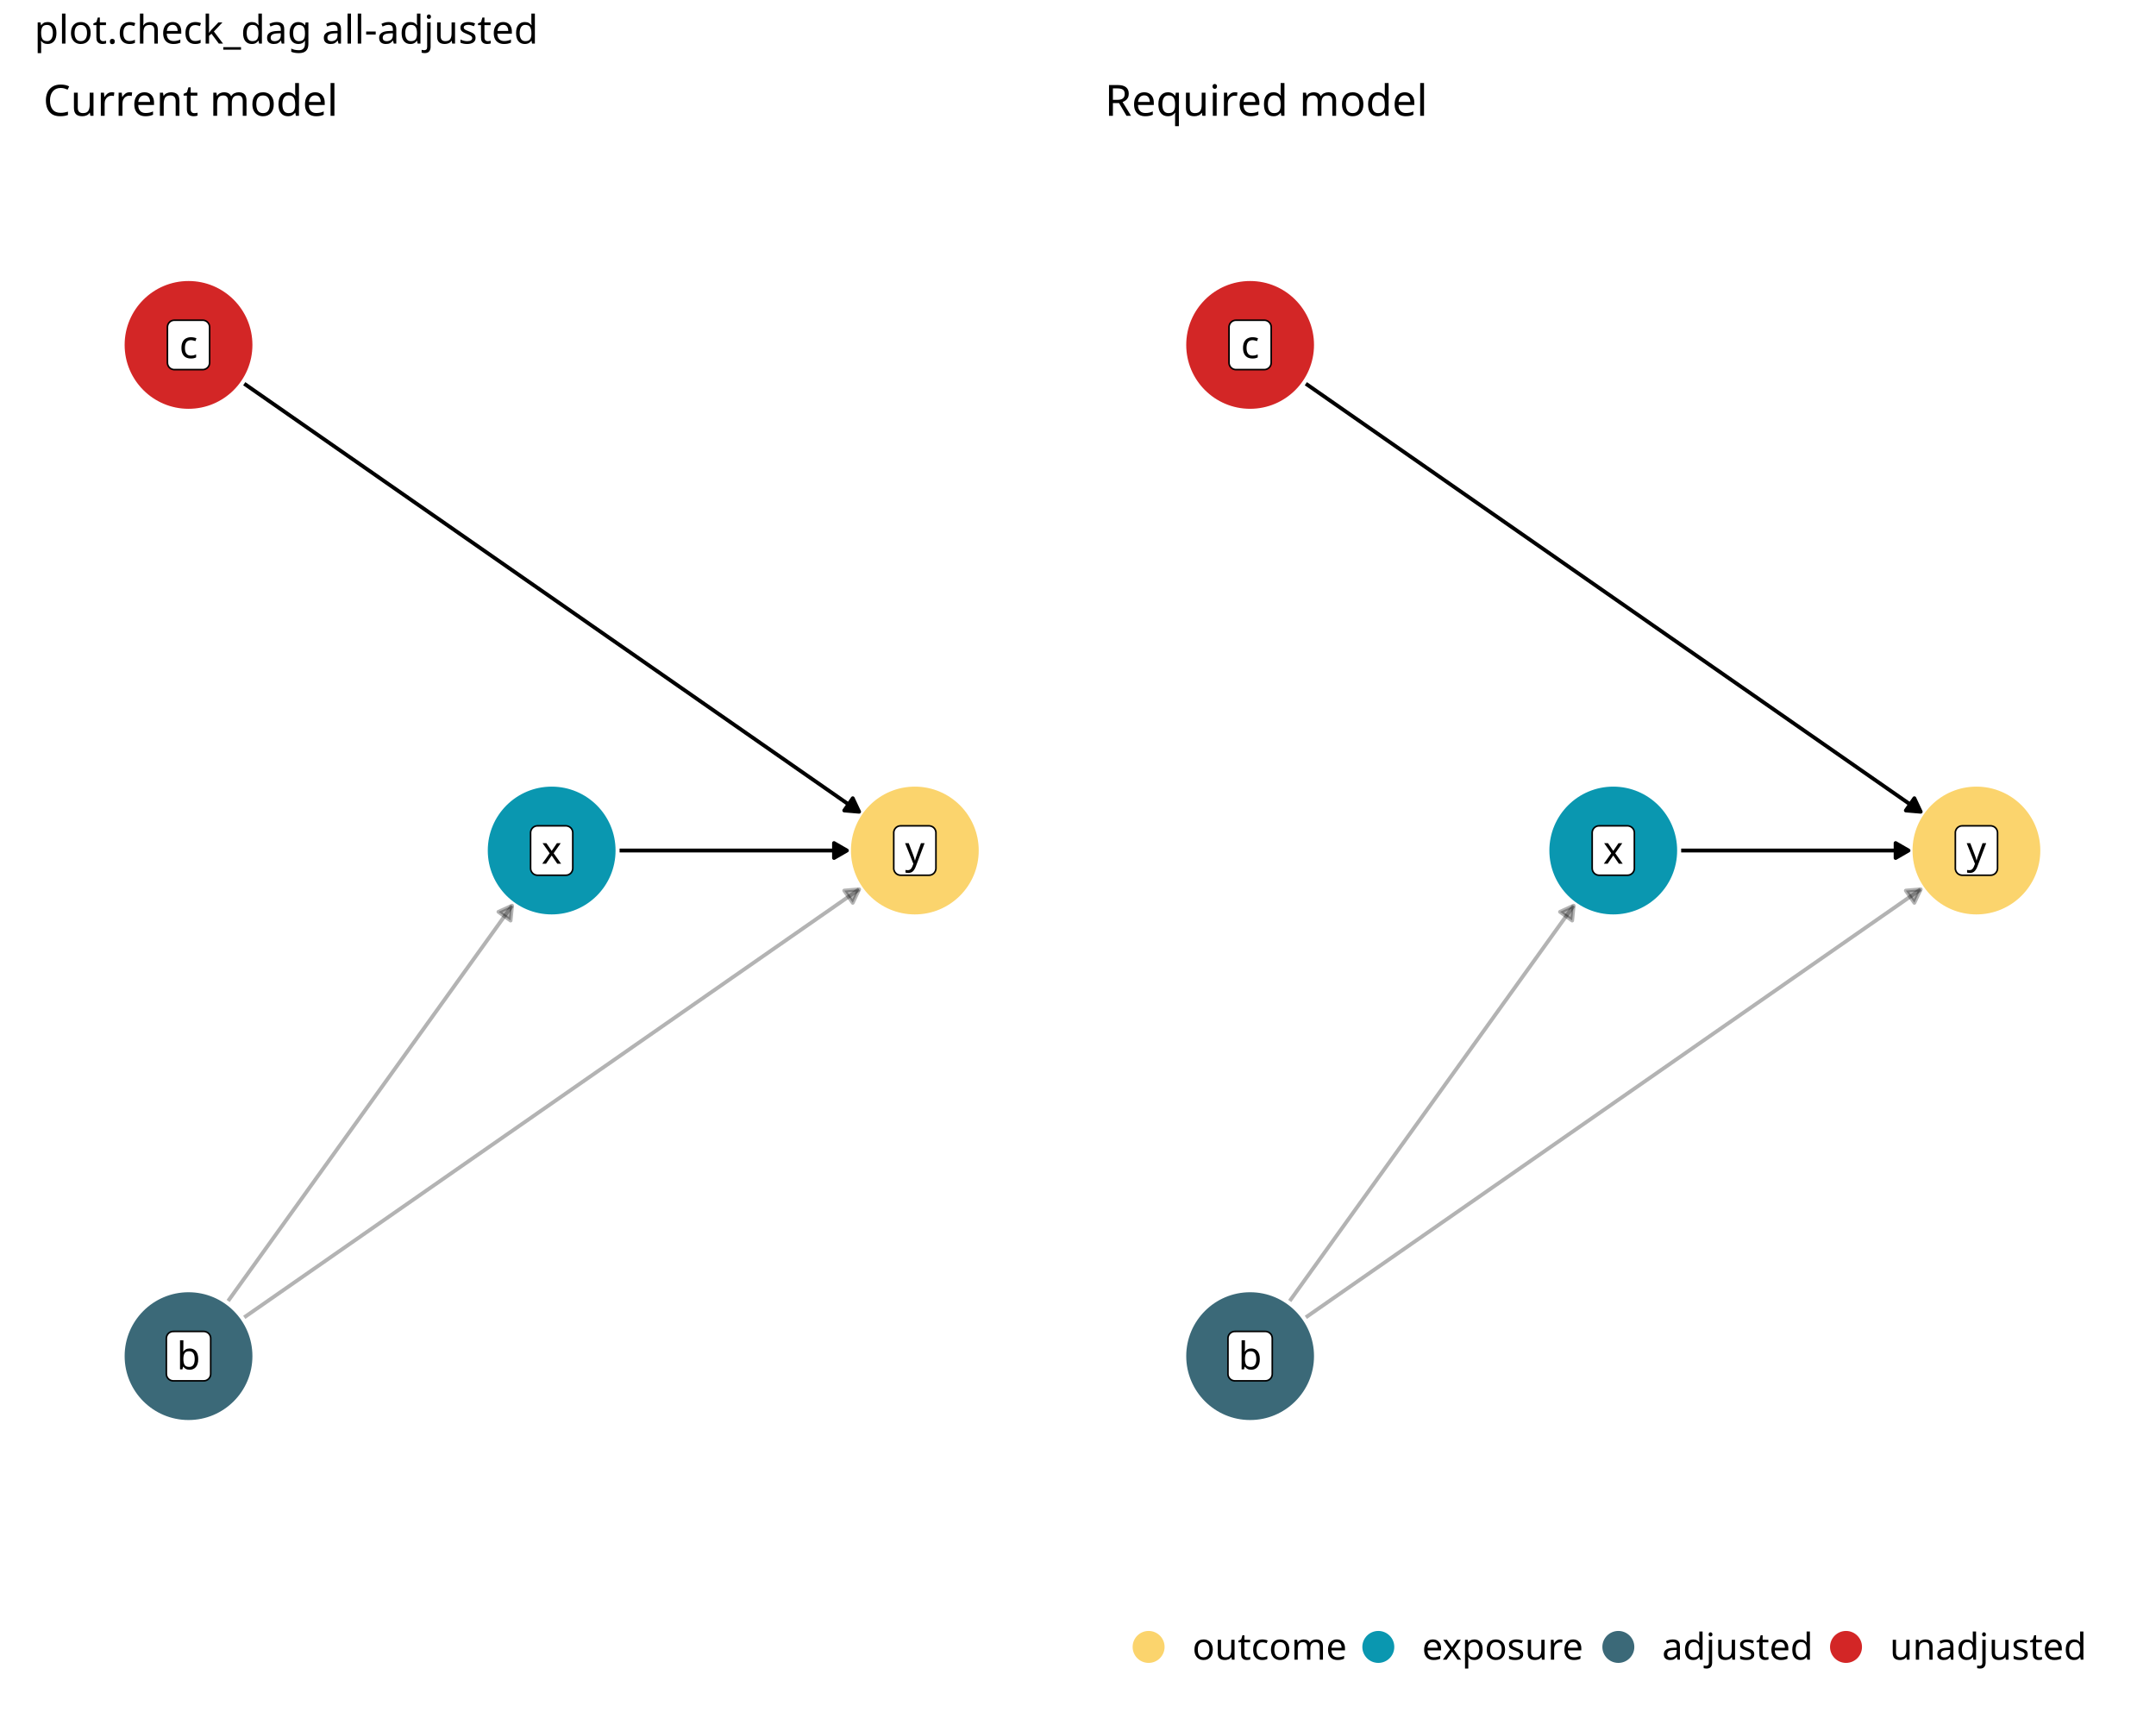
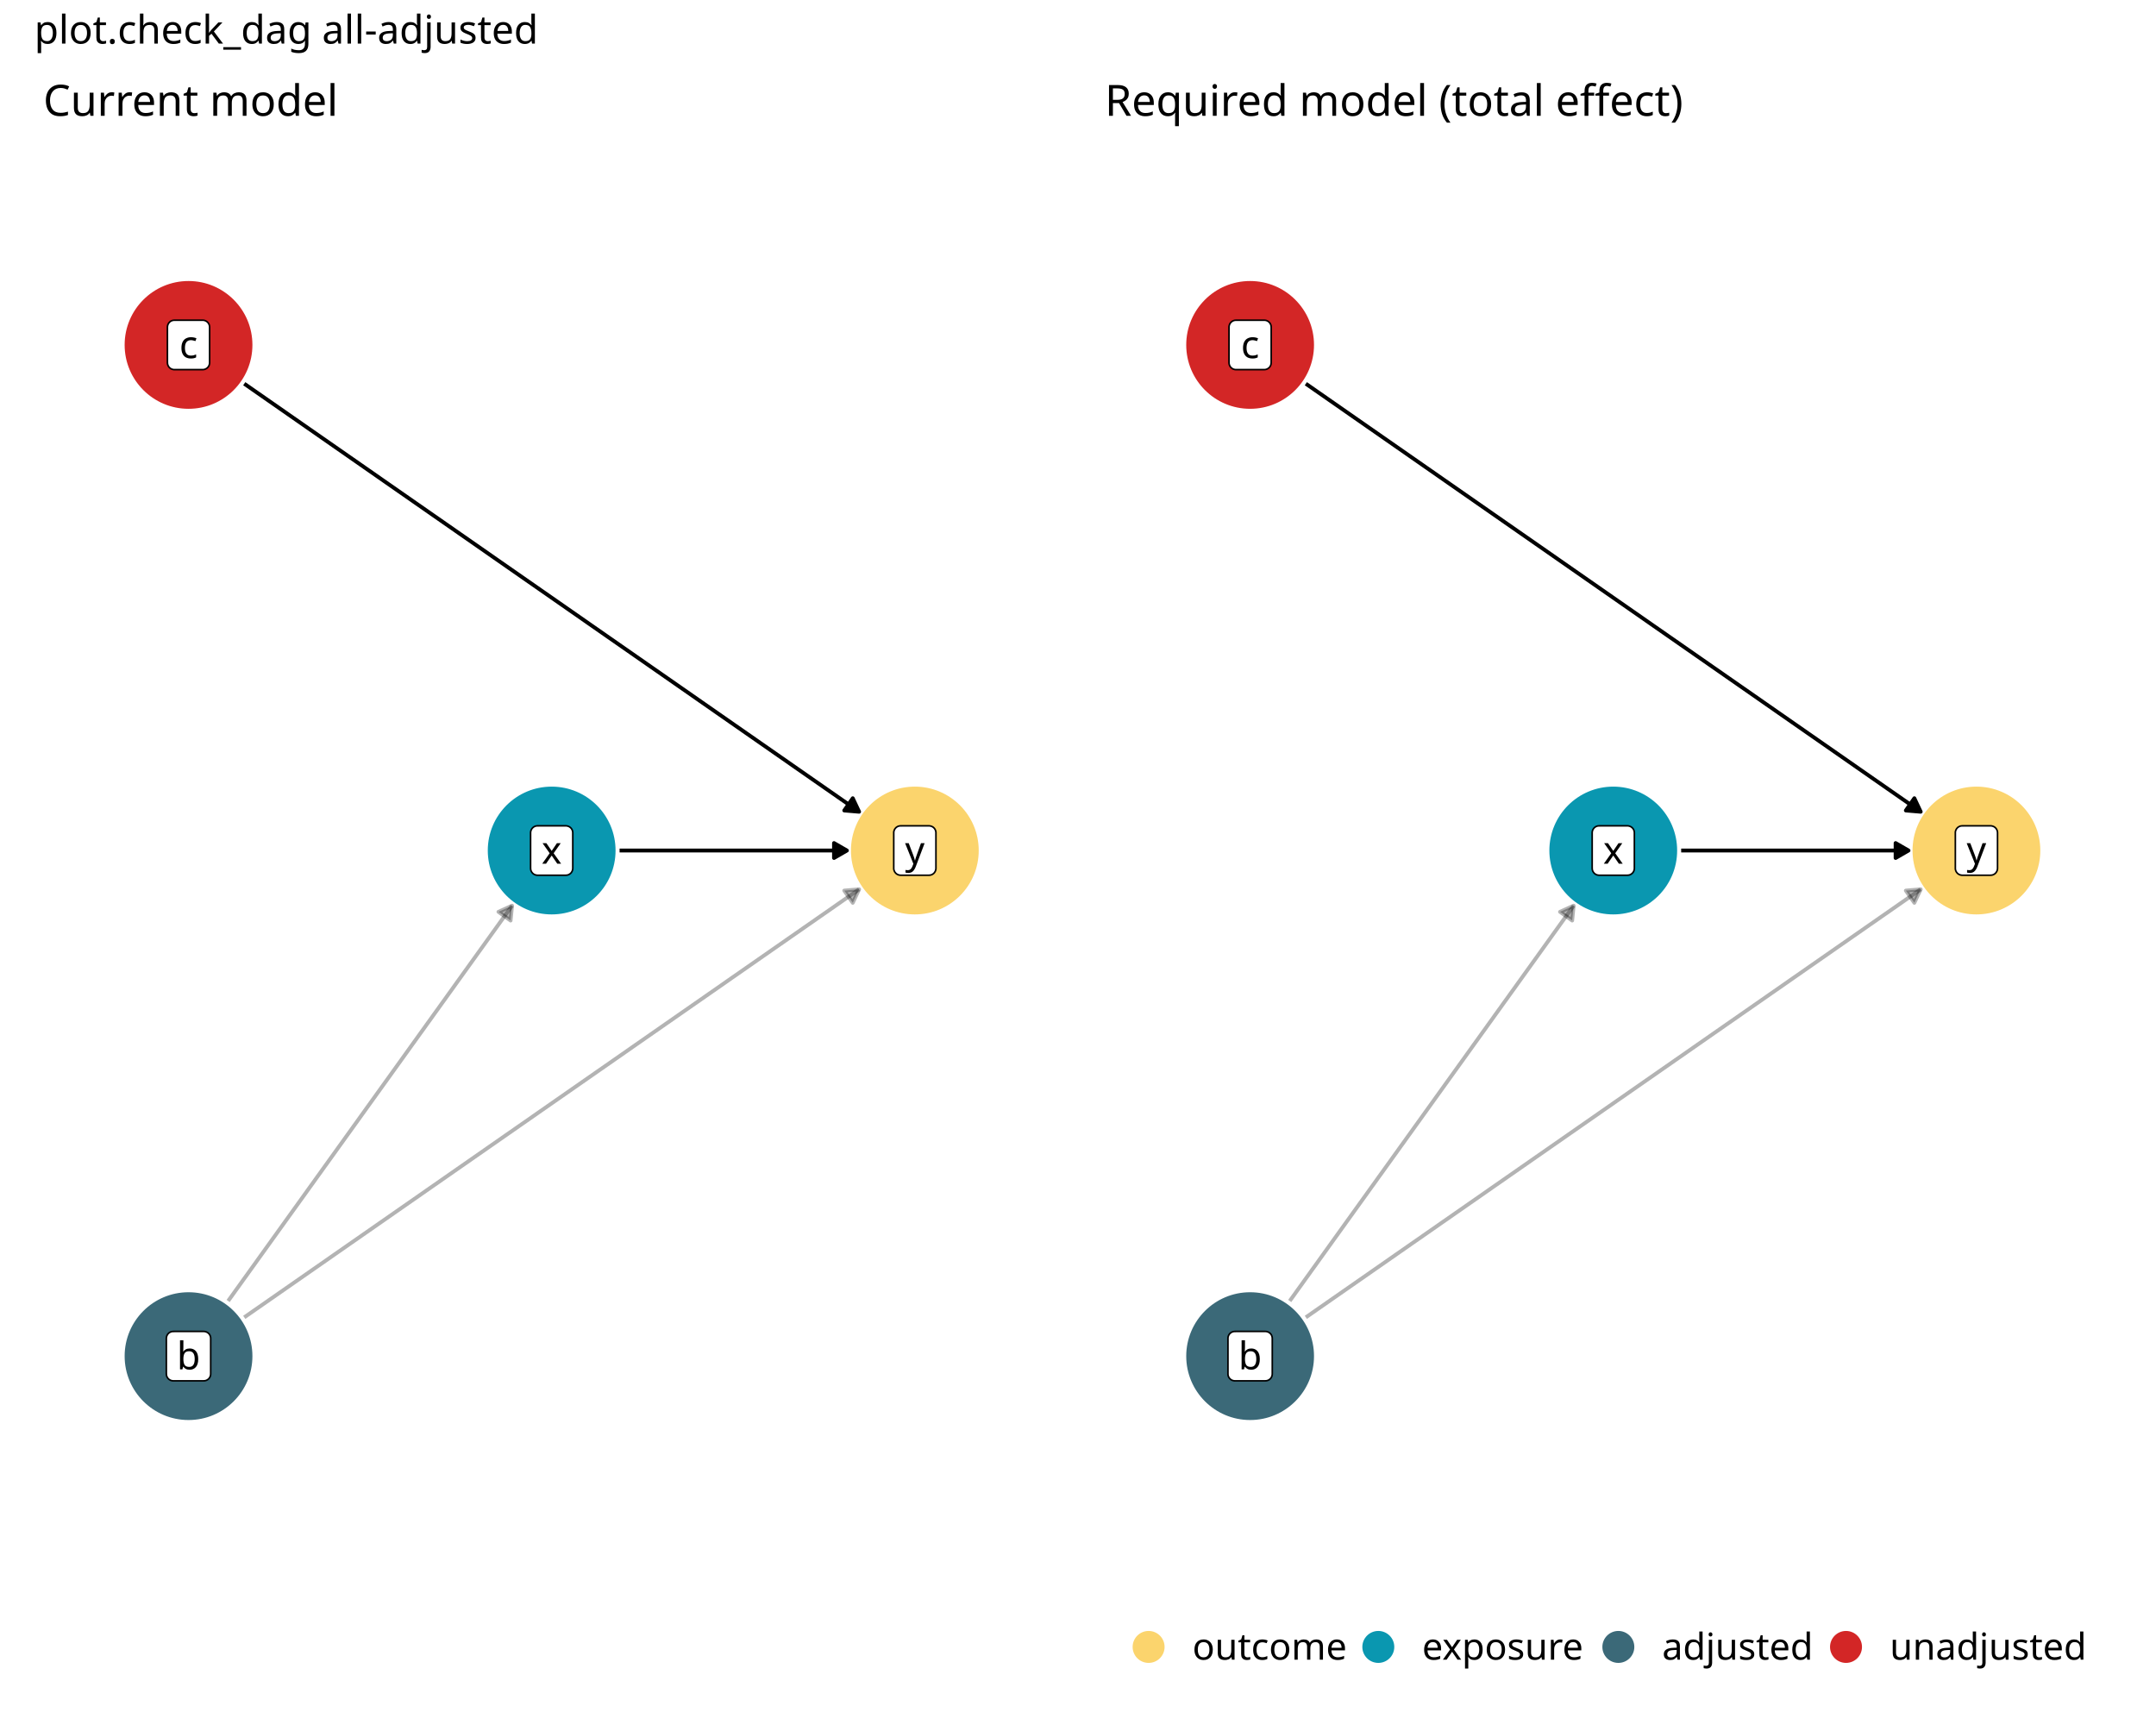
<svg xmlns="http://www.w3.org/2000/svg" class="svglite" data-engine-version="2.0" width="720.00pt" height="576.00pt" viewBox="0 0 720.00 576.00">
  <defs>
    <style type="text/css">
    .svglite line, .svglite polyline, .svglite polygon, .svglite path, .svglite rect, .svglite circle {
      fill: none;
      stroke: #000000;
      stroke-linecap: round;
      stroke-linejoin: round;
      stroke-miterlimit: 10.00;
    }
  </style>
  </defs>
  <rect width="100%" height="100%" style="stroke: none; fill: #FFFFFF;" />
  <defs>
    <clipPath id="cpMC4wMHw3MjAuMDB8MC4wMHw1NzYuMDA=">
      <rect x="0.00" y="0.00" width="720.00" height="576.00" />
    </clipPath>
  </defs>
  <g clip-path="url(#cpMC4wMHw3MjAuMDB8MC4wMHw1NzYuMDA=)">
    <rect x="0.00" y="0.00" width="720.00" height="576.00" style="stroke-width: 1.07; stroke: #FFFFFF; fill: #FFFFFF;" />
  </g>
  <defs>
    <clipPath id="cpMTQuNDV8NzA4LjU0fDQ3LjY0fDUyMC4zNg==">
      <rect x="14.45" y="47.64" width="694.10" height="472.73" />
    </clipPath>
  </defs>
  <g clip-path="url(#cpMTQuNDV8NzA4LjU0fDQ3LjY0fDUyMC4zNg==)">
</g>
  <g clip-path="url(#cpMC4wMHw3MjAuMDB8MC4wMHw1NzYuMDA=)">
</g>
  <defs>
    <clipPath id="cpNS40OHwzNjAuMDB8MjIuNzh8NTcwLjUy">
      <rect x="5.48" y="22.78" width="354.52" height="547.74" />
    </clipPath>
  </defs>
  <g clip-path="url(#cpNS40OHwzNjAuMDB8MjIuNzh8NTcwLjUy)">
</g>
  <g clip-path="url(#cpMC4wMHw3MjAuMDB8MC4wMHw1NzYuMDA=)">
</g>
  <defs>
    <clipPath id="cpMTQuNDV8MzU0LjAyfDQ3LjY0fDUyMC4zNg==">
      <rect x="14.45" y="47.64" width="339.58" height="472.73" />
    </clipPath>
  </defs>
  <g clip-path="url(#cpMTQuNDV8MzU0LjAyfDQ3LjY0fDUyMC4zNg==)">
    <circle cx="62.96" cy="452.83" r="21.69" style="stroke-width: 0.71; stroke: #FFFFFF; fill: #3B6978;" />
    <circle cx="62.96" cy="452.83" r="21.69" style="stroke-width: 0.71; stroke: #FFFFFF; fill: #3B6978;" />
    <circle cx="62.96" cy="115.17" r="21.69" style="stroke-width: 0.71; stroke: #FFFFFF; fill: #D32626;" />
    <circle cx="184.23" cy="284.00" r="21.69" style="stroke-width: 0.71; stroke: #FFFFFF; fill: #0A97B0;" />
    <circle cx="305.51" cy="284.00" r="21.69" style="stroke-width: 0.71; stroke: #FFFFFF; fill: #FBD46D;" />
    <polyline points="76.19,434.41 76.43,434.07 77.66,432.37 78.88,430.66 80.11,428.96 81.33,427.25 82.56,425.55 83.78,423.84 85.01,422.14 86.23,420.43 87.46,418.72 88.68,417.02 89.91,415.31 91.13,413.61 92.36,411.90 93.58,410.20 94.81,408.49 96.03,406.79 97.26,405.08 98.48,403.38 99.71,401.67 100.93,399.97 102.16,398.26 103.38,396.55 104.61,394.85 105.83,393.14 107.06,391.44 108.28,389.73 109.51,388.03 110.73,386.32 111.96,384.62 113.18,382.91 114.41,381.21 115.63,379.50 116.86,377.80 118.08,376.09 119.31,374.39 120.53,372.68 121.76,370.97 122.98,369.27 124.21,367.56 125.43,365.86 126.66,364.15 127.88,362.45 129.11,360.74 130.33,359.04 131.56,357.33 132.78,355.63 134.01,353.92 135.23,352.22 136.46,350.51 137.68,348.80 138.91,347.10 140.13,345.39 141.36,343.69 142.58,341.98 143.81,340.28 145.03,338.57 146.26,336.87 147.48,335.16 148.71,333.46 149.93,331.75 151.16,330.05 152.38,328.34 153.61,326.63 154.83,324.93 156.06,323.22 157.28,321.52 158.51,319.81 159.73,318.11 160.96,316.40 162.18,314.70 163.41,312.99 164.63,311.29 165.86,309.58 167.08,307.88 168.31,306.17 169.53,304.47 170.76,302.76 171.00,302.42 " style="stroke-width: 1.28; stroke: #000000; stroke-opacity: 0.30; stroke-linecap: butt;" />
    <polygon points="170.51,307.38 171.00,302.42 166.46,304.47 " style="stroke-width: 1.28; stroke: #000000; stroke-opacity: 0.30; stroke-linecap: butt; fill: #000000; fill-opacity: 0.30;" />
    <polyline points="81.57,439.88 82.56,439.19 85.01,437.48 87.46,435.78 89.91,434.07 92.36,432.37 94.81,430.66 97.26,428.96 99.71,427.25 102.16,425.55 104.61,423.84 107.06,422.14 109.51,420.43 111.96,418.72 114.41,417.02 116.86,415.31 119.31,413.61 121.76,411.90 124.21,410.20 126.66,408.49 129.11,406.79 131.56,405.08 134.01,403.38 136.46,401.67 138.91,399.97 141.36,398.26 143.81,396.55 146.26,394.85 148.71,393.14 151.16,391.44 153.61,389.73 156.06,388.03 158.51,386.32 160.96,384.62 163.41,382.91 165.86,381.21 168.31,379.50 170.76,377.80 173.21,376.09 175.66,374.39 178.11,372.68 180.56,370.97 183.01,369.27 185.46,367.56 187.91,365.86 190.36,364.15 192.81,362.45 195.26,360.74 197.71,359.04 200.16,357.33 202.61,355.63 205.06,353.92 207.51,352.22 209.96,350.51 212.41,348.80 214.86,347.10 217.31,345.39 219.76,343.69 222.21,341.98 224.66,340.28 227.11,338.57 229.56,336.87 232.01,335.16 234.46,333.46 236.91,331.75 239.36,330.05 241.81,328.34 244.26,326.63 246.71,324.93 249.16,323.22 251.61,321.52 254.06,319.81 256.51,318.11 258.96,316.40 261.41,314.70 263.86,312.99 266.31,311.29 268.76,309.58 271.21,307.88 273.66,306.17 276.11,304.47 278.56,302.76 281.01,301.05 283.46,299.35 285.91,297.64 286.90,296.96 " style="stroke-width: 1.28; stroke: #000000; stroke-opacity: 0.30; stroke-linecap: butt;" />
    <polygon points="284.78,301.46 286.90,296.96 281.94,297.38 " style="stroke-width: 1.28; stroke: #000000; stroke-opacity: 0.30; stroke-linecap: butt; fill: #000000; fill-opacity: 0.30;" />
    <polyline points="81.57,128.13 82.56,128.81 85.01,130.52 87.46,132.22 89.91,133.93 92.36,135.63 94.81,137.34 97.26,139.05 99.71,140.75 102.16,142.46 104.61,144.16 107.06,145.87 109.51,147.57 111.96,149.28 114.41,150.98 116.86,152.69 119.31,154.39 121.76,156.10 124.21,157.80 126.66,159.51 129.11,161.22 131.56,162.92 134.01,164.63 136.46,166.33 138.91,168.04 141.36,169.74 143.81,171.45 146.26,173.15 148.71,174.86 151.16,176.56 153.61,178.27 156.06,179.97 158.51,181.68 160.96,183.38 163.41,185.09 165.86,186.80 168.31,188.50 170.76,190.21 173.21,191.91 175.66,193.62 178.11,195.32 180.56,197.03 183.01,198.73 185.46,200.44 187.91,202.14 190.36,203.85 192.81,205.55 195.26,207.26 197.71,208.97 200.16,210.67 202.61,212.38 205.06,214.08 207.51,215.79 209.96,217.49 212.41,219.20 214.86,220.90 217.31,222.61 219.76,224.31 222.21,226.02 224.66,227.72 227.11,229.43 229.56,231.13 232.01,232.84 234.46,234.55 236.91,236.25 239.36,237.96 241.81,239.66 244.26,241.37 246.71,243.07 249.16,244.78 251.61,246.48 254.06,248.19 256.51,249.89 258.96,251.60 261.41,253.30 263.86,255.01 266.31,256.72 268.76,258.42 271.21,260.13 273.66,261.83 276.11,263.54 278.56,265.24 281.01,266.95 283.46,268.65 285.91,270.36 286.90,271.05 " style="stroke-width: 1.28; stroke-linecap: butt;" />
    <polygon points="281.94,270.63 286.90,271.05 284.78,266.54 " style="stroke-width: 1.28; stroke-linecap: butt; fill: #000000;" />
    <polyline points="206.91,284.00 207.51,284.00 208.73,284.00 209.96,284.00 211.18,284.00 212.41,284.00 213.63,284.00 214.86,284.00 216.08,284.00 217.31,284.00 218.53,284.00 219.76,284.00 220.98,284.00 222.21,284.00 223.43,284.00 224.66,284.00 225.88,284.00 227.11,284.00 228.33,284.00 229.56,284.00 230.79,284.00 232.01,284.00 233.24,284.00 234.46,284.00 235.69,284.00 236.91,284.00 238.14,284.00 239.36,284.00 240.59,284.00 241.81,284.00 243.04,284.00 244.26,284.00 245.49,284.00 246.71,284.00 247.94,284.00 249.16,284.00 250.39,284.00 251.61,284.00 252.84,284.00 254.06,284.00 255.29,284.00 256.51,284.00 257.74,284.00 258.96,284.00 260.19,284.00 261.41,284.00 262.64,284.00 263.86,284.00 265.09,284.00 266.31,284.00 267.54,284.00 268.76,284.00 269.99,284.00 271.21,284.00 272.44,284.00 273.66,284.00 274.89,284.00 276.11,284.00 277.34,284.00 278.56,284.00 279.79,284.00 281.01,284.00 282.24,284.00 282.83,284.00 " style="stroke-width: 1.28; stroke-linecap: butt;" />
    <polygon points="278.52,286.49 282.83,284.00 278.52,281.51 " style="stroke-width: 1.28; stroke-linecap: butt; fill: #000000;" />
    <polygon points="57.86,461.08 68.05,461.08 67.96,461.08 68.33,461.06 68.70,460.99 69.04,460.86 69.36,460.67 69.65,460.44 69.90,460.16 70.09,459.84 70.24,459.50 70.33,459.14 70.36,458.77 70.36,458.77 70.36,446.89 70.36,446.89 70.33,446.52 70.24,446.16 70.09,445.82 69.90,445.50 69.65,445.23 69.36,444.99 69.04,444.81 68.70,444.68 68.33,444.60 68.05,444.58 57.86,444.58 58.14,444.60 57.77,444.59 57.40,444.63 57.04,444.73 56.71,444.89 56.40,445.10 56.13,445.36 55.91,445.66 55.74,445.99 55.62,446.34 55.56,446.70 55.55,446.89 55.55,458.77 55.56,458.59 55.56,458.96 55.62,459.33 55.74,459.68 55.91,460.01 56.13,460.30 56.40,460.56 56.71,460.77 57.04,460.93 57.40,461.03 57.77,461.08 " style="stroke-width: 0.53; fill: #FFFFFF;" />
    <text x="62.96" y="457.24" text-anchor="middle" style="font-size: 12.80px; font-family: sans;" textLength="7.12px" lengthAdjust="spacingAndGlyphs">b</text>
    <polygon points="58.22,123.42 67.70,123.42 67.60,123.42 67.97,123.40 68.34,123.33 68.68,123.19 69.01,123.01 69.29,122.77 69.54,122.50 69.74,122.18 69.88,121.84 69.97,121.48 70.00,121.11 70.00,121.11 70.00,109.23 70.00,109.23 69.97,108.86 69.88,108.50 69.74,108.16 69.54,107.84 69.29,107.57 69.01,107.33 68.68,107.15 68.34,107.01 67.97,106.94 67.70,106.92 58.22,106.92 58.49,106.94 58.12,106.93 57.76,106.97 57.40,107.07 57.06,107.23 56.76,107.44 56.49,107.70 56.27,108.00 56.10,108.32 55.98,108.68 55.92,109.04 55.91,109.23 55.91,121.11 55.92,120.93 55.92,121.30 55.98,121.66 56.10,122.02 56.27,122.34 56.49,122.64 56.76,122.90 57.06,123.11 57.40,123.27 57.76,123.37 58.12,123.42 " style="stroke-width: 0.53; fill: #FFFFFF;" />
    <text x="62.96" y="119.58" text-anchor="middle" style="font-size: 12.80px; font-family: sans;" textLength="6.41px" lengthAdjust="spacingAndGlyphs">c</text>
    <polygon points="179.49,292.25 188.97,292.25 188.88,292.25 189.25,292.23 189.62,292.16 189.96,292.03 190.28,291.84 190.57,291.61 190.82,291.33 191.01,291.01 191.16,290.67 191.25,290.31 191.28,289.94 191.28,289.94 191.28,278.06 191.28,278.06 191.25,277.69 191.16,277.33 191.01,276.99 190.82,276.67 190.57,276.40 190.28,276.16 189.96,275.98 189.62,275.85 189.25,275.77 188.97,275.75 179.49,275.75 179.77,275.77 179.40,275.76 179.03,275.80 178.68,275.90 178.34,276.06 178.04,276.27 177.77,276.53 177.55,276.83 177.37,277.16 177.26,277.51 177.20,277.87 177.19,278.06 177.19,289.94 177.20,289.76 177.20,290.13 177.26,290.49 177.37,290.85 177.55,291.17 177.77,291.47 178.04,291.73 178.34,291.94 178.68,292.10 179.03,292.20 179.40,292.25 " style="stroke-width: 0.53; fill: #FFFFFF;" />
    <text x="184.23" y="288.41" text-anchor="middle" style="font-size: 12.80px; font-family: sans;" textLength="6.41px" lengthAdjust="spacingAndGlyphs">x</text>
    <polygon points="300.77,292.25 310.25,292.25 310.16,292.25 310.53,292.23 310.89,292.16 311.24,292.03 311.56,291.84 311.85,291.61 312.09,291.33 312.29,291.01 312.44,290.67 312.53,290.31 312.56,289.94 312.56,289.94 312.56,278.06 312.56,278.06 312.53,277.69 312.44,277.33 312.29,276.99 312.09,276.67 311.85,276.40 311.56,276.16 311.24,275.98 310.89,275.85 310.53,275.77 310.25,275.75 300.77,275.75 301.05,275.77 300.68,275.76 300.31,275.80 299.95,275.90 299.62,276.06 299.31,276.27 299.05,276.53 298.82,276.83 298.65,277.16 298.53,277.51 298.47,277.87 298.47,278.06 298.47,289.94 298.47,289.76 298.47,290.13 298.53,290.49 298.65,290.85 298.82,291.17 299.05,291.47 299.31,291.73 299.62,291.94 299.95,292.10 300.31,292.20 300.68,292.25 " style="stroke-width: 0.53; fill: #FFFFFF;" />
    <text x="305.51" y="288.41" text-anchor="middle" style="font-size: 12.80px; font-family: sans;" textLength="6.41px" lengthAdjust="spacingAndGlyphs">y</text>
  </g>
  <g clip-path="url(#cpMC4wMHw3MjAuMDB8MC4wMHw1NzYuMDA=)">
    <text x="14.45" y="38.67" style="font-size: 14.40px; font-family: sans;" textLength="91.25px" lengthAdjust="spacingAndGlyphs">Current model</text>
  </g>
  <defs>
    <clipPath id="cpMzYwLjAwfDcxNC41MnwyMi43OHw1NzAuNTI=">
      <rect x="360.00" y="22.78" width="354.52" height="547.74" />
    </clipPath>
  </defs>
  <g clip-path="url(#cpMzYwLjAwfDcxNC41MnwyMi43OHw1NzAuNTI=)">
</g>
  <g clip-path="url(#cpMC4wMHw3MjAuMDB8MC4wMHw1NzYuMDA=)">
</g>
  <defs>
    <clipPath id="cpMzY4Ljk3fDcwOC41NHw0Ny42NHw1MjAuMzY=">
      <rect x="368.97" y="47.64" width="339.58" height="472.73" />
    </clipPath>
  </defs>
  <g clip-path="url(#cpMzY4Ljk3fDcwOC41NHw0Ny42NHw1MjAuMzY=)">
    <circle cx="417.48" cy="452.83" r="21.69" style="stroke-width: 0.71; stroke: #FFFFFF; fill: #3B6978;" />
    <circle cx="417.48" cy="452.83" r="21.69" style="stroke-width: 0.71; stroke: #FFFFFF; fill: #3B6978;" />
    <circle cx="417.48" cy="115.17" r="21.69" style="stroke-width: 0.71; stroke: #FFFFFF; fill: #D32626;" />
    <circle cx="538.75" cy="284.00" r="21.69" style="stroke-width: 0.71; stroke: #FFFFFF; fill: #0A97B0;" />
    <circle cx="660.03" cy="284.00" r="21.69" style="stroke-width: 0.71; stroke: #FFFFFF; fill: #FBD46D;" />
    <polyline points="430.71,434.41 430.95,434.07 432.18,432.37 433.40,430.66 434.63,428.96 435.85,427.25 437.08,425.55 438.30,423.84 439.53,422.14 440.75,420.43 441.98,418.72 443.20,417.02 444.43,415.31 445.65,413.61 446.88,411.90 448.10,410.20 449.33,408.49 450.55,406.79 451.78,405.08 453.00,403.38 454.23,401.67 455.45,399.97 456.68,398.26 457.90,396.55 459.13,394.85 460.35,393.14 461.58,391.44 462.80,389.73 464.03,388.03 465.25,386.32 466.48,384.62 467.70,382.91 468.93,381.21 470.15,379.50 471.38,377.80 472.60,376.09 473.83,374.39 475.05,372.68 476.28,370.97 477.50,369.27 478.73,367.56 479.95,365.86 481.18,364.15 482.40,362.45 483.63,360.74 484.85,359.04 486.08,357.33 487.30,355.63 488.53,353.92 489.75,352.22 490.98,350.51 492.20,348.80 493.43,347.10 494.65,345.39 495.88,343.69 497.10,341.98 498.33,340.28 499.55,338.57 500.78,336.87 502.00,335.16 503.23,333.46 504.45,331.75 505.68,330.05 506.90,328.34 508.13,326.63 509.35,324.93 510.58,323.22 511.80,321.52 513.03,319.81 514.25,318.11 515.48,316.40 516.70,314.70 517.93,312.99 519.15,311.29 520.38,309.58 521.60,307.88 522.83,306.17 524.05,304.47 525.28,302.76 525.52,302.42 " style="stroke-width: 1.28; stroke: #000000; stroke-opacity: 0.30; stroke-linecap: butt;" />
    <polygon points="525.03,307.38 525.52,302.42 520.98,304.47 " style="stroke-width: 1.28; stroke: #000000; stroke-opacity: 0.30; stroke-linecap: butt; fill: #000000; fill-opacity: 0.30;" />
    <polyline points="436.09,439.88 437.08,439.19 439.53,437.48 441.98,435.78 444.43,434.07 446.88,432.37 449.33,430.66 451.78,428.96 454.23,427.25 456.68,425.55 459.13,423.84 461.58,422.14 464.03,420.43 466.48,418.72 468.93,417.02 471.38,415.31 473.83,413.61 476.28,411.90 478.73,410.20 481.18,408.49 483.63,406.79 486.08,405.08 488.53,403.38 490.98,401.67 493.43,399.97 495.88,398.26 498.33,396.55 500.78,394.85 503.23,393.14 505.68,391.44 508.13,389.73 510.58,388.03 513.03,386.32 515.48,384.62 517.93,382.91 520.38,381.21 522.83,379.50 525.28,377.80 527.73,376.09 530.18,374.39 532.63,372.68 535.08,370.97 537.53,369.27 539.98,367.56 542.43,365.86 544.88,364.15 547.33,362.45 549.78,360.74 552.23,359.04 554.68,357.33 557.13,355.63 559.58,353.92 562.03,352.22 564.48,350.51 566.93,348.80 569.38,347.10 571.83,345.39 574.28,343.69 576.73,341.98 579.18,340.28 581.63,338.57 584.08,336.87 586.53,335.16 588.98,333.46 591.43,331.75 593.88,330.05 596.33,328.34 598.78,326.63 601.23,324.93 603.68,323.22 606.13,321.52 608.58,319.81 611.03,318.11 613.48,316.40 615.93,314.70 618.38,312.99 620.83,311.29 623.28,309.58 625.73,307.88 628.18,306.17 630.63,304.47 633.08,302.76 635.53,301.05 637.98,299.35 640.43,297.64 641.42,296.96 " style="stroke-width: 1.28; stroke: #000000; stroke-opacity: 0.30; stroke-linecap: butt;" />
    <polygon points="639.30,301.46 641.42,296.96 636.46,297.38 " style="stroke-width: 1.28; stroke: #000000; stroke-opacity: 0.30; stroke-linecap: butt; fill: #000000; fill-opacity: 0.30;" />
    <polyline points="436.09,128.13 437.08,128.81 439.53,130.52 441.98,132.22 444.43,133.93 446.88,135.63 449.33,137.34 451.78,139.05 454.23,140.75 456.68,142.46 459.13,144.16 461.58,145.87 464.03,147.57 466.48,149.28 468.93,150.98 471.38,152.69 473.83,154.39 476.28,156.10 478.73,157.80 481.18,159.51 483.63,161.22 486.08,162.92 488.53,164.63 490.98,166.33 493.43,168.04 495.88,169.74 498.33,171.45 500.78,173.15 503.23,174.86 505.68,176.56 508.13,178.27 510.58,179.97 513.03,181.68 515.48,183.38 517.93,185.09 520.38,186.80 522.83,188.50 525.28,190.21 527.73,191.91 530.18,193.62 532.63,195.32 535.08,197.03 537.53,198.73 539.98,200.44 542.43,202.14 544.88,203.85 547.33,205.55 549.78,207.26 552.23,208.97 554.68,210.67 557.13,212.38 559.58,214.08 562.03,215.79 564.48,217.49 566.93,219.20 569.38,220.90 571.83,222.61 574.28,224.31 576.73,226.02 579.18,227.72 581.63,229.43 584.08,231.13 586.53,232.84 588.98,234.55 591.43,236.25 593.88,237.96 596.33,239.66 598.78,241.37 601.23,243.07 603.68,244.78 606.13,246.48 608.58,248.19 611.03,249.89 613.48,251.60 615.93,253.30 618.38,255.01 620.83,256.72 623.28,258.42 625.73,260.13 628.18,261.83 630.63,263.54 633.08,265.24 635.53,266.95 637.98,268.65 640.43,270.36 641.42,271.05 " style="stroke-width: 1.28; stroke-linecap: butt;" />
    <polygon points="636.46,270.63 641.42,271.05 639.30,266.54 " style="stroke-width: 1.28; stroke-linecap: butt; fill: #000000;" />
    <polyline points="561.43,284.00 562.03,284.00 563.26,284.00 564.48,284.00 565.71,284.00 566.93,284.00 568.16,284.00 569.38,284.00 570.61,284.00 571.83,284.00 573.06,284.00 574.28,284.00 575.51,284.00 576.73,284.00 577.96,284.00 579.18,284.00 580.41,284.00 581.63,284.00 582.86,284.00 584.08,284.00 585.31,284.00 586.53,284.00 587.76,284.00 588.98,284.00 590.21,284.00 591.43,284.00 592.66,284.00 593.88,284.00 595.11,284.00 596.33,284.00 597.56,284.00 598.78,284.00 600.01,284.00 601.23,284.00 602.46,284.00 603.68,284.00 604.91,284.00 606.13,284.00 607.36,284.00 608.58,284.00 609.81,284.00 611.03,284.00 612.26,284.00 613.48,284.00 614.71,284.00 615.93,284.00 617.16,284.00 618.38,284.00 619.61,284.00 620.83,284.00 622.06,284.00 623.28,284.00 624.51,284.00 625.73,284.00 626.96,284.00 628.18,284.00 629.41,284.00 630.63,284.00 631.86,284.00 633.08,284.00 634.31,284.00 635.53,284.00 636.76,284.00 637.35,284.00 " style="stroke-width: 1.28; stroke-linecap: butt;" />
    <polygon points="633.04,286.49 637.35,284.00 633.04,281.51 " style="stroke-width: 1.28; stroke-linecap: butt; fill: #000000;" />
    <polygon points="412.38,461.08 422.57,461.08 422.48,461.08 422.85,461.06 423.22,460.99 423.56,460.86 423.88,460.67 424.17,460.44 424.42,460.16 424.62,459.84 424.76,459.50 424.85,459.14 424.88,458.77 424.88,458.77 424.88,446.89 424.88,446.89 424.85,446.52 424.76,446.16 424.62,445.82 424.42,445.50 424.17,445.23 423.88,444.99 423.56,444.81 423.22,444.68 422.85,444.60 422.57,444.58 412.38,444.58 412.66,444.60 412.29,444.59 411.92,444.63 411.56,444.73 411.23,444.89 410.92,445.10 410.66,445.36 410.43,445.66 410.26,445.99 410.14,446.34 410.08,446.70 410.08,446.89 410.08,458.77 410.08,458.59 410.08,458.96 410.14,459.33 410.26,459.68 410.43,460.01 410.66,460.30 410.92,460.56 411.23,460.77 411.56,460.93 411.92,461.03 412.29,461.08 " style="stroke-width: 0.53; fill: #FFFFFF;" />
    <text x="417.48" y="457.24" text-anchor="middle" style="font-size: 12.80px; font-family: sans;" textLength="7.12px" lengthAdjust="spacingAndGlyphs">b</text>
    <polygon points="412.74,123.42 422.22,123.42 422.12,123.42 422.50,123.40 422.86,123.33 423.21,123.19 423.53,123.01 423.81,122.77 424.06,122.50 424.26,122.18 424.40,121.84 424.49,121.48 424.52,121.11 424.52,121.11 424.52,109.23 424.52,109.23 424.49,108.86 424.40,108.50 424.26,108.16 424.06,107.84 423.81,107.57 423.53,107.33 423.21,107.15 422.86,107.01 422.50,106.94 422.22,106.92 412.74,106.92 413.02,106.94 412.64,106.93 412.28,106.97 411.92,107.07 411.59,107.23 411.28,107.44 411.01,107.70 410.79,108.00 410.62,108.32 410.50,108.68 410.44,109.04 410.43,109.23 410.43,121.11 410.44,120.93 410.44,121.30 410.50,121.66 410.62,122.02 410.79,122.34 411.01,122.64 411.28,122.90 411.59,123.11 411.92,123.27 412.28,123.37 412.64,123.42 " style="stroke-width: 0.53; fill: #FFFFFF;" />
    <text x="417.48" y="119.58" text-anchor="middle" style="font-size: 12.80px; font-family: sans;" textLength="6.41px" lengthAdjust="spacingAndGlyphs">c</text>
    <polygon points="534.01,292.25 543.49,292.25 543.40,292.25 543.77,292.23 544.14,292.16 544.48,292.03 544.80,291.84 545.09,291.61 545.34,291.33 545.54,291.01 545.68,290.67 545.77,290.31 545.80,289.94 545.80,289.94 545.80,278.06 545.80,278.06 545.77,277.69 545.68,277.33 545.54,276.99 545.34,276.67 545.09,276.40 544.80,276.16 544.48,275.98 544.14,275.85 543.77,275.77 543.49,275.75 534.01,275.75 534.29,275.77 533.92,275.76 533.55,275.80 533.20,275.90 532.86,276.06 532.56,276.27 532.29,276.53 532.07,276.83 531.89,277.16 531.78,277.51 531.72,277.87 531.71,278.06 531.71,289.94 531.72,289.76 531.72,290.13 531.78,290.49 531.89,290.85 532.07,291.17 532.29,291.47 532.56,291.73 532.86,291.94 533.20,292.10 533.55,292.20 533.92,292.25 " style="stroke-width: 0.53; fill: #FFFFFF;" />
    <text x="538.75" y="288.41" text-anchor="middle" style="font-size: 12.80px; font-family: sans;" textLength="6.41px" lengthAdjust="spacingAndGlyphs">x</text>
    <polygon points="655.29,292.25 664.77,292.25 664.68,292.25 665.05,292.23 665.41,292.16 665.76,292.03 666.08,291.84 666.37,291.61 666.61,291.33 666.81,291.01 666.96,290.67 667.05,290.31 667.08,289.94 667.08,289.94 667.08,278.06 667.08,278.06 667.05,277.69 666.96,277.33 666.81,276.99 666.61,276.67 666.37,276.40 666.08,276.16 665.76,275.98 665.41,275.85 665.05,275.77 664.77,275.75 655.29,275.75 655.57,275.77 655.20,275.76 654.83,275.80 654.47,275.90 654.14,276.06 653.83,276.27 653.57,276.53 653.34,276.83 653.17,277.16 653.05,277.51 652.99,277.87 652.99,278.06 652.99,289.94 652.99,289.76 652.99,290.13 653.05,290.49 653.17,290.85 653.34,291.17 653.57,291.47 653.83,291.73 654.14,291.94 654.47,292.10 654.83,292.20 655.20,292.25 " style="stroke-width: 0.53; fill: #FFFFFF;" />
    <text x="660.03" y="288.41" text-anchor="middle" style="font-size: 12.80px; font-family: sans;" textLength="6.41px" lengthAdjust="spacingAndGlyphs">y</text>
  </g>
  <g clip-path="url(#cpMC4wMHw3MjAuMDB8MC4wMHw1NzYuMDA=)">
    <circle cx="383.58" cy="549.93" r="5.69" style="stroke-width: 0.71; stroke: #FFFFFF; fill: #FBD46D;" />
    <circle cx="460.29" cy="549.93" r="5.69" style="stroke-width: 0.71; stroke: #FFFFFF; fill: #0A97B0;" />
    <circle cx="540.45" cy="549.93" r="5.69" style="stroke-width: 0.71; stroke: #FFFFFF; fill: #3B6978;" />
    <circle cx="616.48" cy="549.93" r="5.69" style="stroke-width: 0.71; stroke: #FFFFFF; fill: #D32626;" />
    <text x="398.20" y="554.18" style="font-size: 12.38px; font-family: sans;" textLength="47.48px" lengthAdjust="spacingAndGlyphs">outcome</text>
    <text x="474.91" y="554.18" style="font-size: 12.38px; font-family: sans;" textLength="50.92px" lengthAdjust="spacingAndGlyphs">exposure</text>
    <text x="555.07" y="554.18" style="font-size: 12.38px; font-family: sans;" textLength="46.79px" lengthAdjust="spacingAndGlyphs">adjusted</text>
    <text x="631.10" y="554.18" style="font-size: 12.38px; font-family: sans;" textLength="60.56px" lengthAdjust="spacingAndGlyphs">unadjusted</text>
-     <text x="368.97" y="38.67" style="font-size: 14.40px; font-family: sans;" textLength="101.67px" lengthAdjust="spacingAndGlyphs">Required model</text>
+     <text x="368.97" y="38.67" style="font-size: 14.40px; font-family: sans;" textLength="181.70px" lengthAdjust="spacingAndGlyphs">Required model (total effect)</text>
    <text x="11.46" y="14.56" style="font-size: 13.20px; font-family: sans;" textLength="159.99px" lengthAdjust="spacingAndGlyphs">plot.check_dag all-adjusted</text>
  </g>
</svg>
